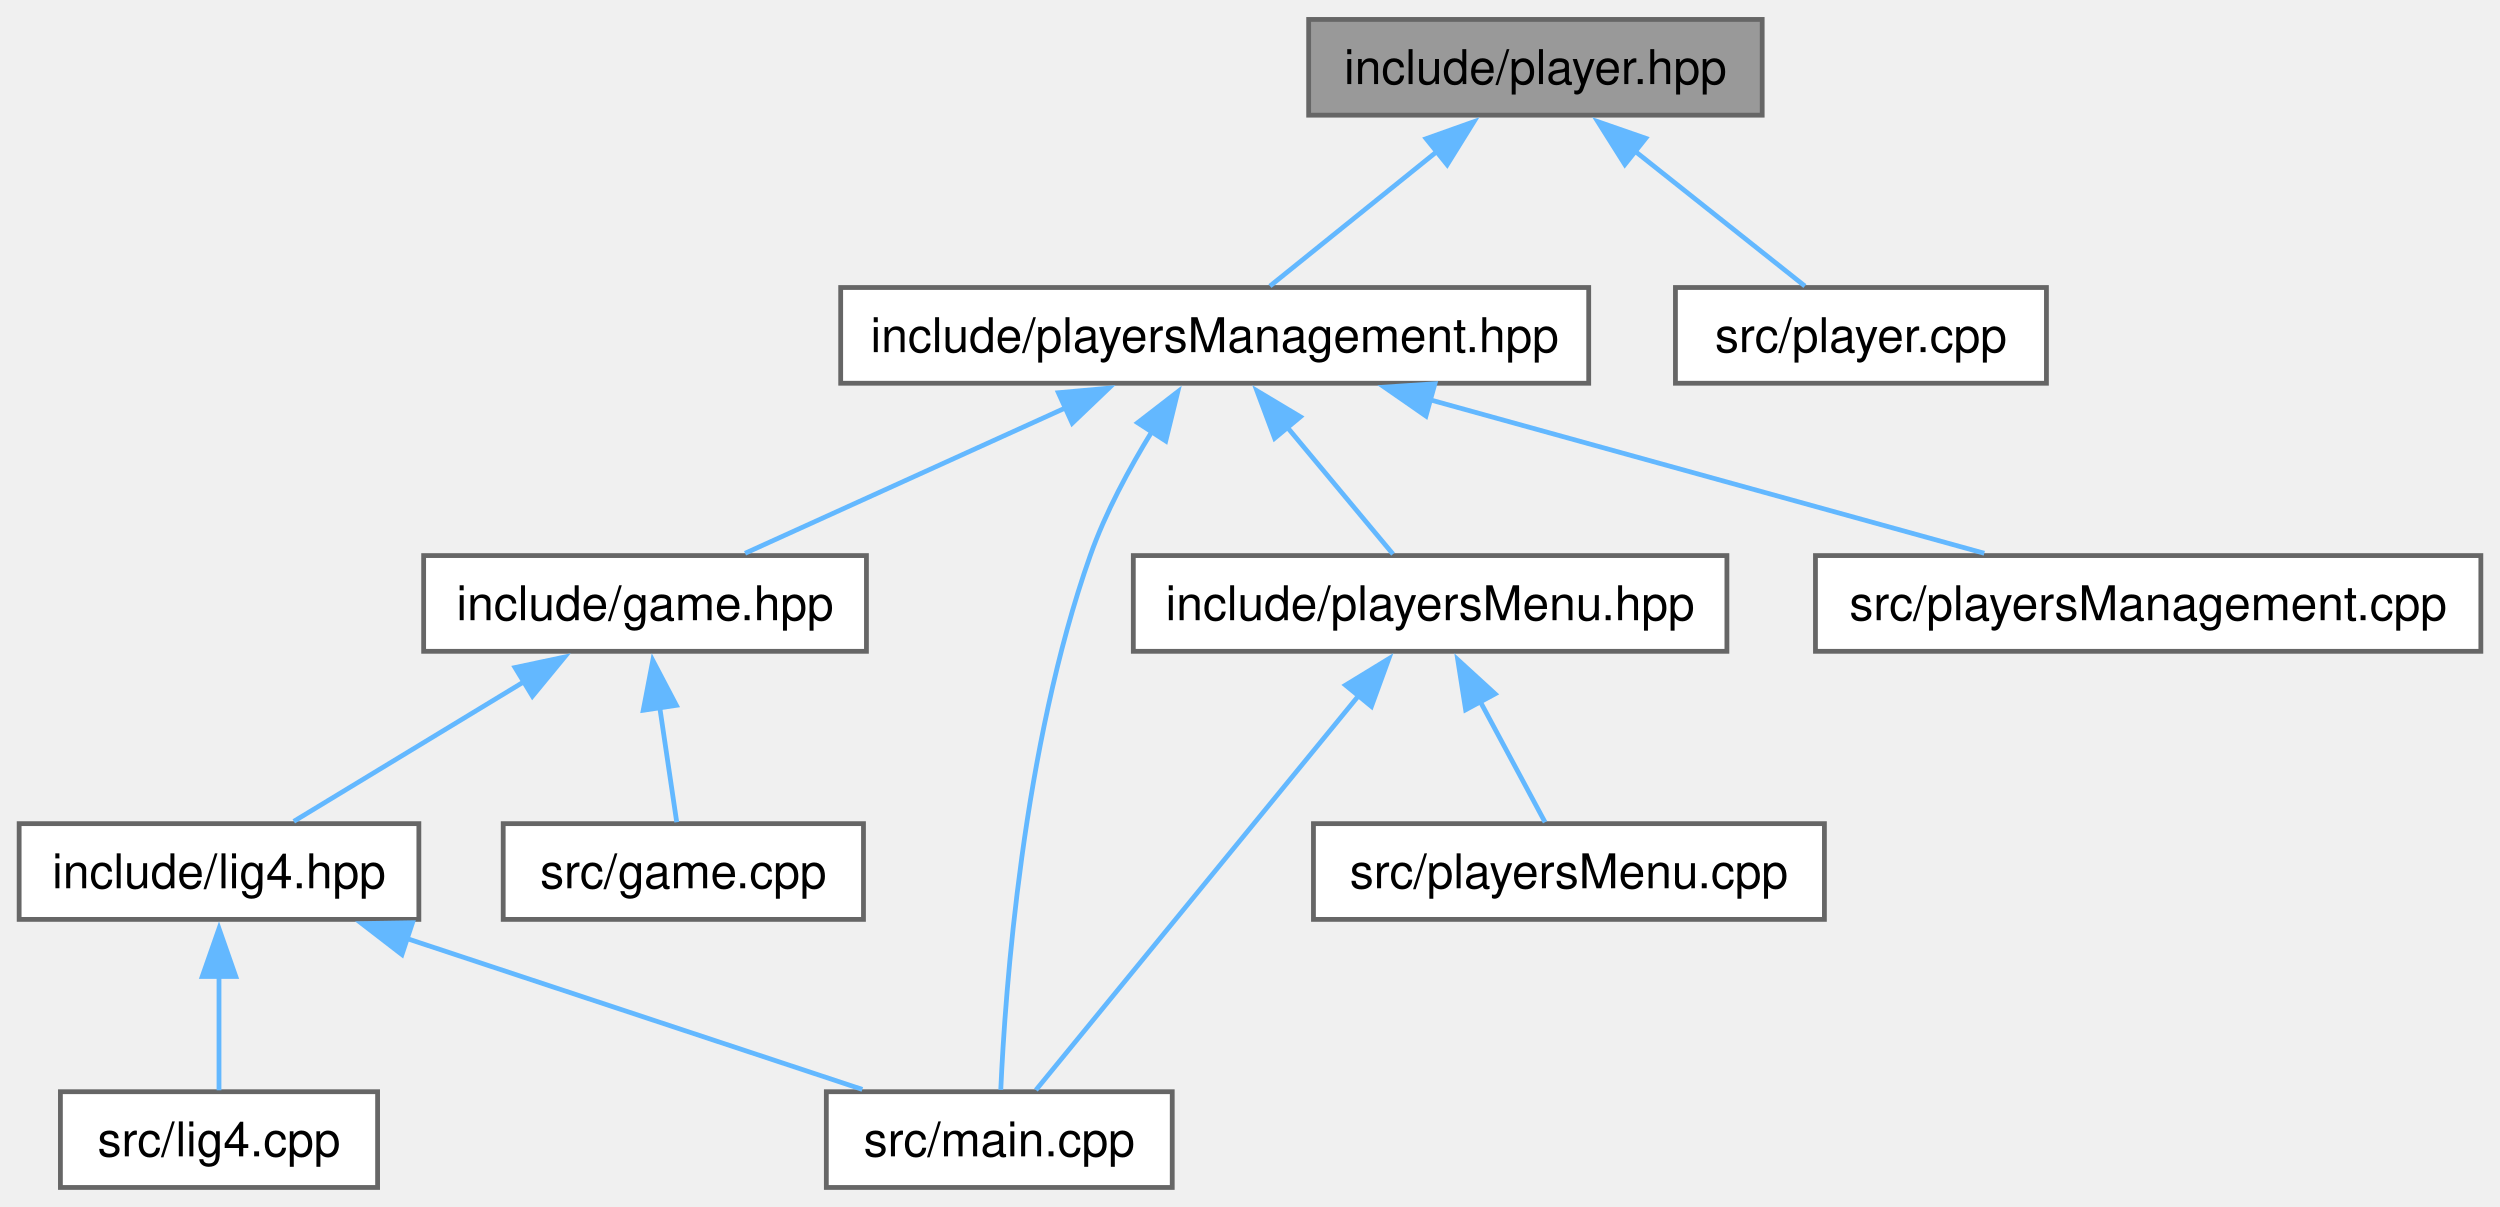
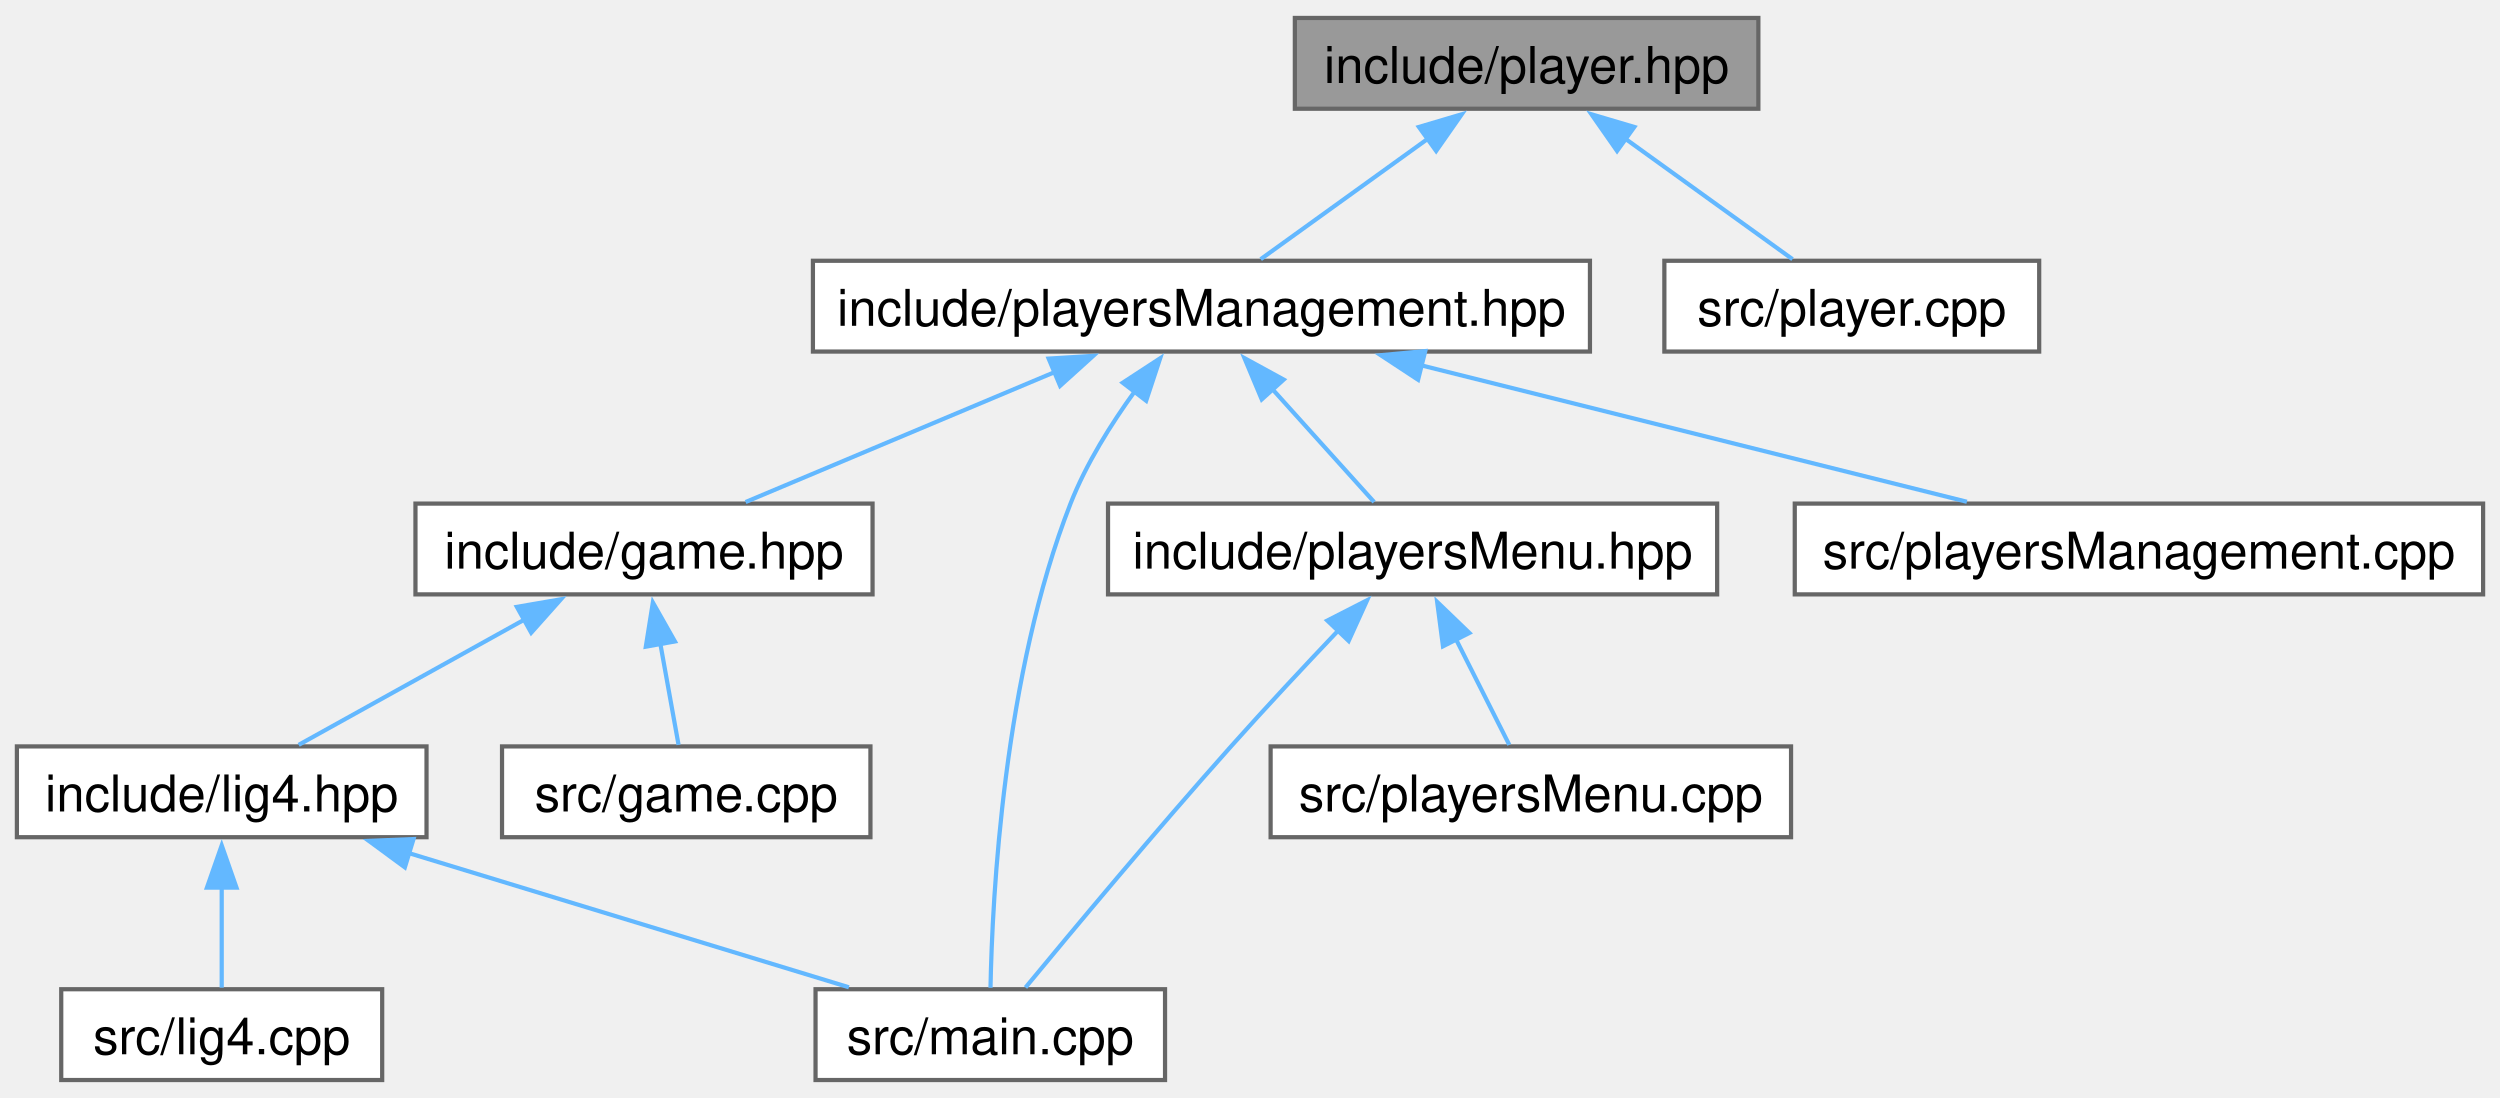
- <svg xmlns="http://www.w3.org/2000/svg" xmlns:xlink="http://www.w3.org/1999/xlink" width="522pt" height="252pt" viewBox="0.00 0.00 522.25 252.00">
-   <g id="graph0" class="graph" transform="scale(1 1) rotate(0) translate(4 248)">
+ <svg xmlns="http://www.w3.org/2000/svg" xmlns:xlink="http://www.w3.org/1999/xlink" width="592pt" height="260pt" viewBox="0.00 0.00 592.00 259.50">
+   <g id="graph0" class="graph" transform="scale(1 1) rotate(0) translate(4 255.5)">
    <g id="Node000001" class="node">
      <g id="a_Node000001">
        <a xlink:title=" ">
-           <polygon fill="#999999" stroke="#666666" points="364.12,-244 269.38,-244 269.38,-224 364.12,-224 364.12,-244" />
-           <text text-anchor="middle" x="316.75" y="-230.5" font-family="Helvetica,sans-Serif" font-size="10.00">include/player.hpp</text>
+           <polygon fill="#999999" stroke="#666666" points="412.38,-251.5 302.62,-251.5 302.62,-230 412.38,-230 412.38,-251.5" />
+           <text text-anchor="middle" x="357.5" y="-236.1" font-family="Helvetica,sans-Serif" font-size="12.00">include/player.hpp</text>
        </a>
      </g>
    </g>
    <g id="Node000002" class="node">
      <g id="a_Node000002">
        <a xlink:href="players_management_8hpp.html" target="_top" xlink:title=" ">
-           <polygon fill="white" stroke="#666666" points="327.88,-188 171.62,-188 171.62,-168 327.88,-168 327.88,-188" />
-           <text text-anchor="middle" x="249.75" y="-174.5" font-family="Helvetica,sans-Serif" font-size="10.00">include/playersManagement.hpp</text>
+           <polygon fill="white" stroke="#666666" points="372.5,-194 188.5,-194 188.5,-172.5 372.5,-172.5 372.5,-194" />
+           <text text-anchor="middle" x="280.5" y="-178.6" font-family="Helvetica,sans-Serif" font-size="12.00">include/playersManagement.hpp</text>
        </a>
      </g>
    </g>
    <g id="edge1_Node000001_Node000002" class="edge">
      <g id="a_edge1_Node000001_Node000002">
        <a xlink:title=" ">
-           <path fill="none" stroke="#63b8ff" d="M296.16,-216.4C284.7,-207.17 270.85,-196.01 261.29,-188.3" />
-           <polygon fill="#63b8ff" stroke="#63b8ff" points="293.92,-219.09 303.9,-222.64 298.31,-213.64 293.92,-219.09" />
+           <path fill="none" stroke="#63b8ff" d="M334.14,-222.91C321.21,-213.6 305.58,-202.33 294.53,-194.37" />
+           <polygon fill="#63b8ff" stroke="#63b8ff" points="331.99,-225.68 342.15,-228.69 336.08,-220 331.99,-225.68" />
        </a>
      </g>
    </g>
    <g id="Node000011" class="node">
      <g id="a_Node000011">
        <a xlink:href="player_8cpp.html" target="_top" xlink:title=" ">
-           <polygon fill="white" stroke="#666666" points="423.5,-188 346,-188 346,-168 423.5,-168 423.5,-188" />
-           <text text-anchor="middle" x="384.75" y="-174.5" font-family="Helvetica,sans-Serif" font-size="10.00">src/player.cpp</text>
+           <polygon fill="white" stroke="#666666" points="478.88,-194 390.12,-194 390.12,-172.5 478.88,-172.5 478.88,-194" />
+           <text text-anchor="middle" x="434.5" y="-178.6" font-family="Helvetica,sans-Serif" font-size="12.00">src/player.cpp</text>
        </a>
      </g>
    </g>
    <g id="edge12_Node000001_Node000011" class="edge">
      <g id="a_edge12_Node000001_Node000011">
        <a xlink:title=" ">
-           <path fill="none" stroke="#63b8ff" d="M337.3,-216.68C349,-207.39 363.23,-196.09 373.04,-188.3" />
-           <polygon fill="#63b8ff" stroke="#63b8ff" points="335.43,-213.69 329.78,-222.65 339.79,-219.17 335.43,-213.69" />
+           <path fill="none" stroke="#63b8ff" d="M380.86,-222.91C393.79,-213.6 409.42,-202.33 420.47,-194.37" />
+           <polygon fill="#63b8ff" stroke="#63b8ff" points="378.92,-220 372.85,-228.69 383.01,-225.68 378.92,-220" />
        </a>
      </g>
    </g>
    <g id="Node000003" class="node">
      <g id="a_Node000003">
        <a xlink:href="game_8hpp.html" target="_top" xlink:title=" ">
-           <polygon fill="white" stroke="#666666" points="177,-132 84.5,-132 84.5,-112 177,-112 177,-132" />
-           <text text-anchor="middle" x="130.75" y="-118.5" font-family="Helvetica,sans-Serif" font-size="10.00">include/game.hpp</text>
+           <polygon fill="white" stroke="#666666" points="202.62,-136.5 94.38,-136.5 94.38,-115 202.62,-115 202.62,-136.5" />
+           <text text-anchor="middle" x="148.5" y="-121.1" font-family="Helvetica,sans-Serif" font-size="12.00">include/game.hpp</text>
        </a>
      </g>
    </g>
    <g id="edge2_Node000002_Node000003" class="edge">
      <g id="a_edge2_Node000002_Node000003">
        <a xlink:title=" ">
-           <path fill="none" stroke="#63b8ff" d="M218.63,-162.88C197.52,-153.3 170.18,-140.89 151.64,-132.48" />
-           <polygon fill="#63b8ff" stroke="#63b8ff" points="217.09,-166.02 227.64,-166.97 219.98,-159.65 217.09,-166.02" />
+           <path fill="none" stroke="#63b8ff" d="M245.89,-167.7C222.82,-158 193.07,-145.49 172.56,-136.87" />
+           <polygon fill="#63b8ff" stroke="#63b8ff" points="244.32,-170.83 254.89,-171.48 247.03,-164.38 244.32,-170.83" />
        </a>
      </g>
    </g>
    <g id="Node000006" class="node">
      <g id="a_Node000006">
        <a xlink:href="main_8cpp.html" target="_top" xlink:title=" ">
-           <polygon fill="white" stroke="#666666" points="240.88,-20 168.62,-20 168.62,0 240.88,0 240.88,-20" />
-           <text text-anchor="middle" x="204.75" y="-6.5" font-family="Helvetica,sans-Serif" font-size="10.00">src/main.cpp</text>
+           <polygon fill="white" stroke="#666666" points="271.88,-21.5 189.12,-21.5 189.12,0 271.88,0 271.88,-21.5" />
+           <text text-anchor="middle" x="230.5" y="-6.1" font-family="Helvetica,sans-Serif" font-size="12.00">src/main.cpp</text>
        </a>
      </g>
    </g>
    <g id="edge10_Node000002_Node000006" class="edge">
      <g id="a_edge10_Node000002_Node000006">
        <a xlink:title=" ">
-           <path fill="none" stroke="#63b8ff" d="M236.7,-158.02C231.93,-150.26 226.93,-141.01 223.75,-132 209.64,-92.1 205.99,-41.12 205.06,-20.39" />
-           <polygon fill="#63b8ff" stroke="#63b8ff" points="233.65,-159.75 242.04,-166.23 239.52,-155.94 233.65,-159.75" />
+           <path fill="none" stroke="#63b8ff" d="M264.78,-163.17C259.1,-155.35 253.19,-145.92 249.5,-136.5 233.68,-96.11 230.97,-43.57 230.55,-21.84" />
+           <polygon fill="#63b8ff" stroke="#63b8ff" points="261.86,-165.12 270.73,-170.91 267.41,-160.85 261.86,-165.12" />
        </a>
      </g>
    </g>
    <g id="Node000008" class="node">
      <g id="a_Node000008">
        <a xlink:href="players_menu_8hpp.html" target="_top" xlink:title=" ">
-           <polygon fill="white" stroke="#666666" points="356.75,-132 232.75,-132 232.75,-112 356.75,-112 356.75,-132" />
-           <text text-anchor="middle" x="294.75" y="-118.5" font-family="Helvetica,sans-Serif" font-size="10.00">include/playersMenu.hpp</text>
+           <polygon fill="white" stroke="#666666" points="402.62,-136.5 258.38,-136.5 258.38,-115 402.62,-115 402.62,-136.5" />
+           <text text-anchor="middle" x="330.5" y="-121.1" font-family="Helvetica,sans-Serif" font-size="12.00">include/playersMenu.hpp</text>
        </a>
      </g>
    </g>
    <g id="edge7_Node000002_Node000008" class="edge">
      <g id="a_edge7_Node000002_Node000008">
        <a xlink:title=" ">
-           <path fill="none" stroke="#63b8ff" d="M264.75,-159C272.2,-150.06 280.9,-139.62 287,-132.3" />
-           <polygon fill="#63b8ff" stroke="#63b8ff" points="262.27,-156.51 258.56,-166.43 267.65,-160.99 262.27,-156.51" />
+           <path fill="none" stroke="#63b8ff" d="M297.17,-163.75C305.25,-154.78 314.64,-144.36 321.39,-136.87" />
+           <polygon fill="#63b8ff" stroke="#63b8ff" points="294.78,-161.17 290.68,-170.95 299.98,-165.86 294.78,-161.17" />
        </a>
      </g>
    </g>
    <g id="Node000010" class="node">
      <g id="a_Node000010">
        <a xlink:href="players_management_8cpp.html" target="_top" xlink:title=" ">
-           <polygon fill="white" stroke="#666666" points="514.25,-132 375.25,-132 375.25,-112 514.25,-112 514.25,-132" />
-           <text text-anchor="middle" x="444.75" y="-118.5" font-family="Helvetica,sans-Serif" font-size="10.00">src/playersManagement.cpp</text>
+           <polygon fill="white" stroke="#666666" points="584,-136.5 421,-136.5 421,-115 584,-115 584,-136.5" />
+           <text text-anchor="middle" x="502.5" y="-121.1" font-family="Helvetica,sans-Serif" font-size="12.00">src/playersManagement.cpp</text>
        </a>
      </g>
    </g>
    <g id="edge11_Node000002_Node000010" class="edge">
      <g id="a_edge11_Node000002_Node000010">
        <a xlink:title=" ">
-           <path fill="none" stroke="#63b8ff" d="M294.67,-164.56C329.95,-154.79 378.33,-141.39 410.52,-132.48" />
-           <polygon fill="#63b8ff" stroke="#63b8ff" points="293.88,-161.15 285.18,-167.19 295.75,-167.89 293.88,-161.15" />
+           <path fill="none" stroke="#63b8ff" d="M332.46,-169.26C371.91,-159.4 425.38,-146.03 461.76,-136.93" />
+           <polygon fill="#63b8ff" stroke="#63b8ff" points="331.8,-165.82 322.95,-171.64 333.5,-172.61 331.8,-165.82" />
        </a>
      </g>
    </g>
    <g id="Node000004" class="node">
      <g id="a_Node000004">
        <a xlink:href="lig4_8hpp.html" target="_top" xlink:title=" ">
-           <polygon fill="white" stroke="#666666" points="83.5,-76 0,-76 0,-56 83.5,-56 83.5,-76" />
-           <text text-anchor="middle" x="41.75" y="-62.5" font-family="Helvetica,sans-Serif" font-size="10.00">include/lig4.hpp</text>
+           <polygon fill="white" stroke="#666666" points="97,-79 0,-79 0,-57.5 97,-57.5 97,-79" />
+           <text text-anchor="middle" x="48.5" y="-63.6" font-family="Helvetica,sans-Serif" font-size="12.00">include/lig4.hpp</text>
        </a>
      </g>
    </g>
    <g id="edge3_Node000003_Node000004" class="edge">
      <g id="a_edge3_Node000003_Node000004">
        <a xlink:title=" ">
-           <path fill="none" stroke="#63b8ff" d="M105.72,-105.81C90.19,-96.39 70.73,-84.58 57.37,-76.48" />
-           <polygon fill="#63b8ff" stroke="#63b8ff" points="103.59,-108.61 113.95,-110.81 107.22,-102.63 103.59,-108.61" />
+           <path fill="none" stroke="#63b8ff" d="M120.12,-109C102.98,-99.49 81.63,-87.64 66.73,-79.37" />
+           <polygon fill="#63b8ff" stroke="#63b8ff" points="118.39,-112.04 128.84,-113.84 121.79,-105.92 118.39,-112.04" />
        </a>
      </g>
    </g>
    <g id="Node000007" class="node">
      <g id="a_Node000007">
        <a xlink:href="game_8cpp.html" target="_top" xlink:title=" ">
-           <polygon fill="white" stroke="#666666" points="176.38,-76 101.12,-76 101.12,-56 176.38,-56 176.38,-76" />
-           <text text-anchor="middle" x="138.75" y="-62.5" font-family="Helvetica,sans-Serif" font-size="10.00">src/game.cpp</text>
+           <polygon fill="white" stroke="#666666" points="202.12,-79 114.88,-79 114.88,-57.5 202.12,-57.5 202.12,-79" />
+           <text text-anchor="middle" x="158.5" y="-63.6" font-family="Helvetica,sans-Serif" font-size="12.00">src/game.cpp</text>
        </a>
      </g>
    </g>
    <g id="edge6_Node000003_Node000007" class="edge">
      <g id="a_edge6_Node000003_Node000007">
        <a xlink:title=" ">
-           <path fill="none" stroke="#63b8ff" d="M133.8,-100.43C135.03,-92.11 136.39,-82.93 137.37,-76.3" />
-           <polygon fill="#63b8ff" stroke="#63b8ff" points="130.37,-99.69 132.37,-110.1 137.29,-100.72 130.37,-99.69" />
+           <path fill="none" stroke="#63b8ff" d="M152.35,-103.41C153.83,-95.14 155.47,-86.08 156.68,-79.37" />
+           <polygon fill="#63b8ff" stroke="#63b8ff" points="148.93,-102.62 150.6,-113.08 155.82,-103.86 148.93,-102.62" />
        </a>
      </g>
    </g>
    <g id="Node000005" class="node">
      <g id="a_Node000005">
        <a xlink:href="lig4_8cpp.html" target="_top" xlink:title=" ">
-           <polygon fill="white" stroke="#666666" points="74.88,-20 8.62,-20 8.62,0 74.88,0 74.88,-20" />
-           <text text-anchor="middle" x="41.75" y="-6.5" font-family="Helvetica,sans-Serif" font-size="10.00">src/lig4.cpp</text>
+           <polygon fill="white" stroke="#666666" points="86.5,-21.5 10.5,-21.5 10.5,0 86.5,0 86.5,-21.5" />
+           <text text-anchor="middle" x="48.5" y="-6.1" font-family="Helvetica,sans-Serif" font-size="12.00">src/lig4.cpp</text>
        </a>
      </g>
    </g>
    <g id="edge4_Node000004_Node000005" class="edge">
      <g id="a_edge4_Node000004_Node000005">
        <a xlink:title=" ">
-           <path fill="none" stroke="#63b8ff" d="M41.75,-44.13C41.75,-35.9 41.75,-26.85 41.75,-20.3" />
-           <polygon fill="#63b8ff" stroke="#63b8ff" points="38.25,-44.08 41.75,-54.08 45.25,-44.08 38.25,-44.08" />
+           <path fill="none" stroke="#63b8ff" d="M48.5,-45.62C48.5,-37.43 48.5,-28.5 48.5,-21.87" />
+           <polygon fill="#63b8ff" stroke="#63b8ff" points="45,-45.56 48.5,-55.56 52,-45.56 45,-45.56" />
        </a>
      </g>
    </g>
    <g id="edge5_Node000004_Node000006" class="edge">
      <g id="a_edge5_Node000004_Node000006">
        <a xlink:title=" ">
-           <path fill="none" stroke="#63b8ff" d="M80.84,-52.05C110.19,-42.33 149.7,-29.24 176.14,-20.48" />
-           <polygon fill="#63b8ff" stroke="#63b8ff" points="79.97,-48.65 71.58,-55.12 82.17,-55.3 79.97,-48.65" />
+           <path fill="none" stroke="#63b8ff" d="M92.76,-53.75C124.9,-43.95 167.71,-30.9 197.02,-21.96" />
+           <polygon fill="#63b8ff" stroke="#63b8ff" points="91.87,-50.36 83.33,-56.63 93.92,-57.06 91.87,-50.36" />
        </a>
      </g>
    </g>
    <g id="edge8_Node000008_Node000006" class="edge">
      <g id="a_edge8_Node000008_Node000006">
        <a xlink:title=" ">
-           <path fill="none" stroke="#63b8ff" d="M279.94,-102.9C260.57,-79.22 227.33,-38.6 212.4,-20.35" />
-           <polygon fill="#63b8ff" stroke="#63b8ff" points="277.08,-104.93 286.12,-110.45 282.49,-100.49 277.08,-104.93" />
+           <path fill="none" stroke="#63b8ff" d="M312.94,-106.49C305.06,-98.2 295.71,-88.2 287.5,-79 269.77,-59.13 249.81,-35.21 238.84,-21.91" />
+           <polygon fill="#63b8ff" stroke="#63b8ff" points="310.3,-108.8 319.74,-113.62 315.36,-103.97 310.3,-108.8" />
        </a>
      </g>
    </g>
    <g id="Node000009" class="node">
      <g id="a_Node000009">
        <a xlink:href="players_menu_8cpp.html" target="_top" xlink:title=" ">
-           <polygon fill="white" stroke="#666666" points="377.12,-76 270.38,-76 270.38,-56 377.12,-56 377.12,-76" />
-           <text text-anchor="middle" x="323.75" y="-62.5" font-family="Helvetica,sans-Serif" font-size="10.00">src/playersMenu.cpp</text>
+           <polygon fill="white" stroke="#666666" points="420.12,-79 296.88,-79 296.88,-57.5 420.12,-57.5 420.12,-79" />
+           <text text-anchor="middle" x="358.5" y="-63.6" font-family="Helvetica,sans-Serif" font-size="12.00">src/playersMenu.cpp</text>
        </a>
      </g>
    </g>
    <g id="edge9_Node000008_Node000009" class="edge">
      <g id="a_edge9_Node000008_Node000009">
        <a xlink:title=" ">
-           <path fill="none" stroke="#63b8ff" d="M305.18,-101.58C309.8,-92.97 315.03,-83.24 318.76,-76.3" />
-           <polygon fill="#63b8ff" stroke="#63b8ff" points="302.17,-99.79 300.52,-110.26 308.33,-103.11 302.17,-99.79" />
+           <path fill="none" stroke="#63b8ff" d="M340.69,-104.55C345.01,-95.99 349.85,-86.39 353.4,-79.37" />
+           <polygon fill="#63b8ff" stroke="#63b8ff" points="337.7,-102.71 336.32,-113.22 343.95,-105.87 337.7,-102.71" />
        </a>
      </g>
    </g>
  </g>
</svg>
